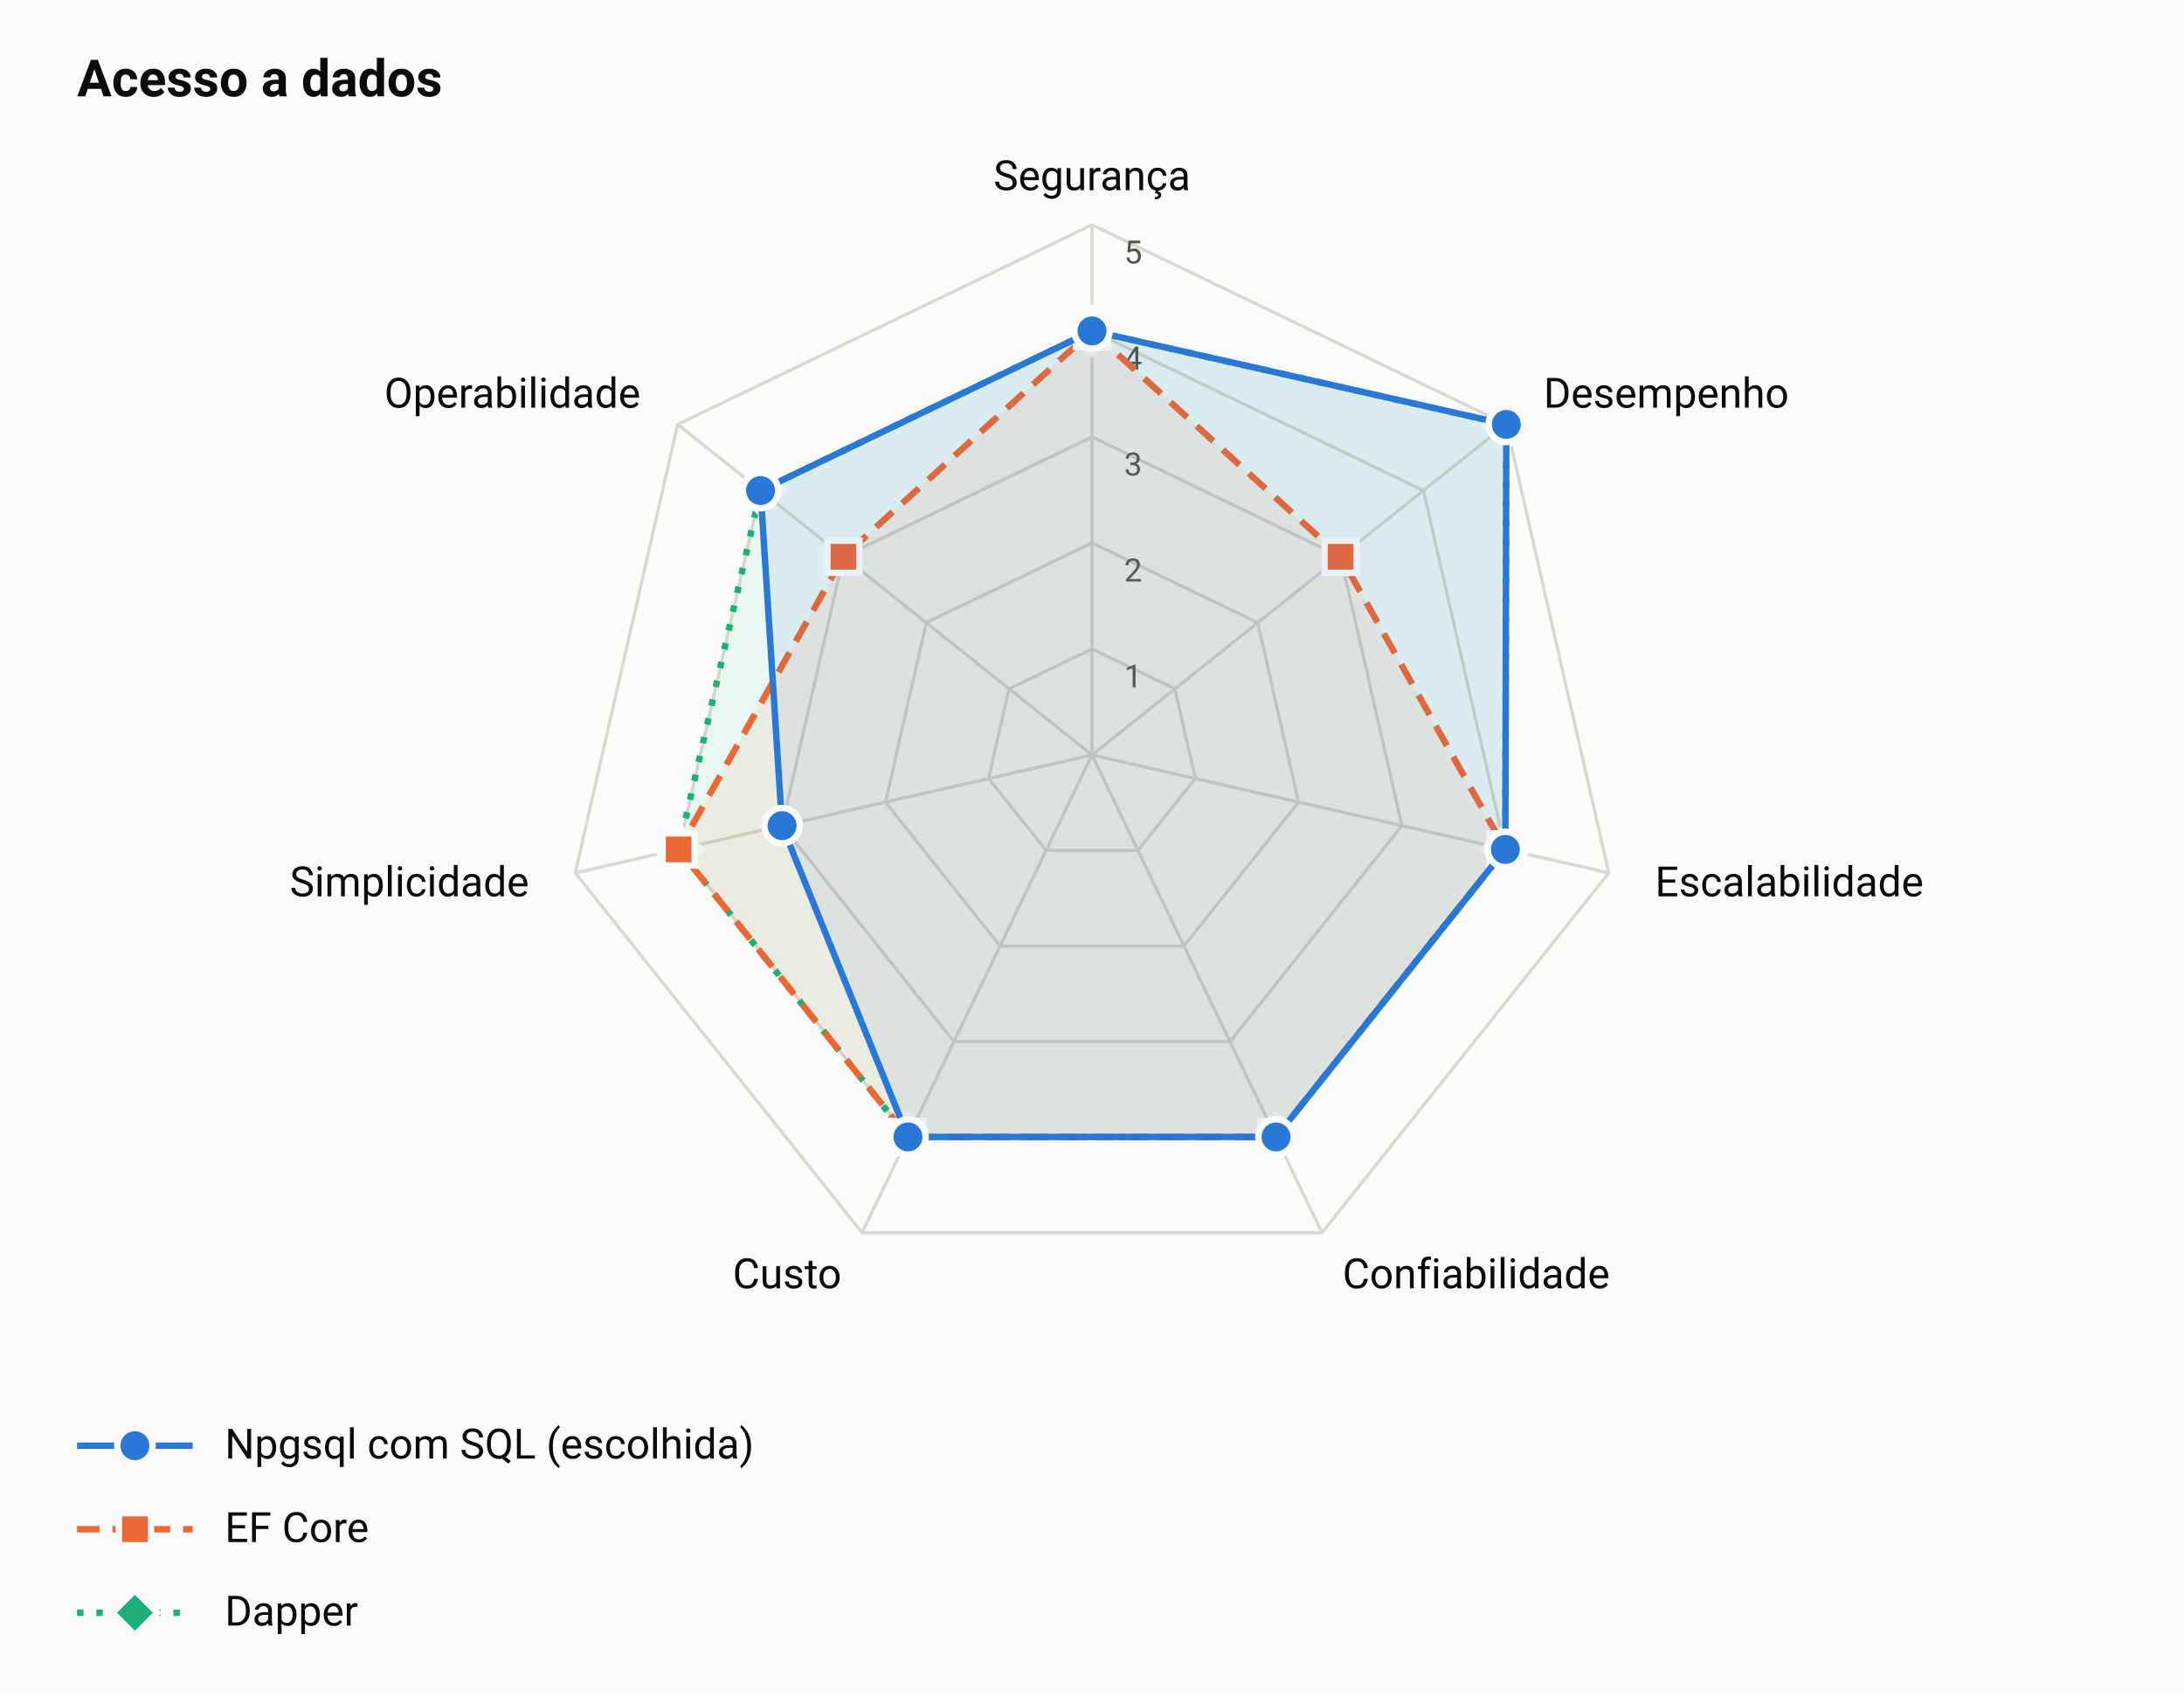
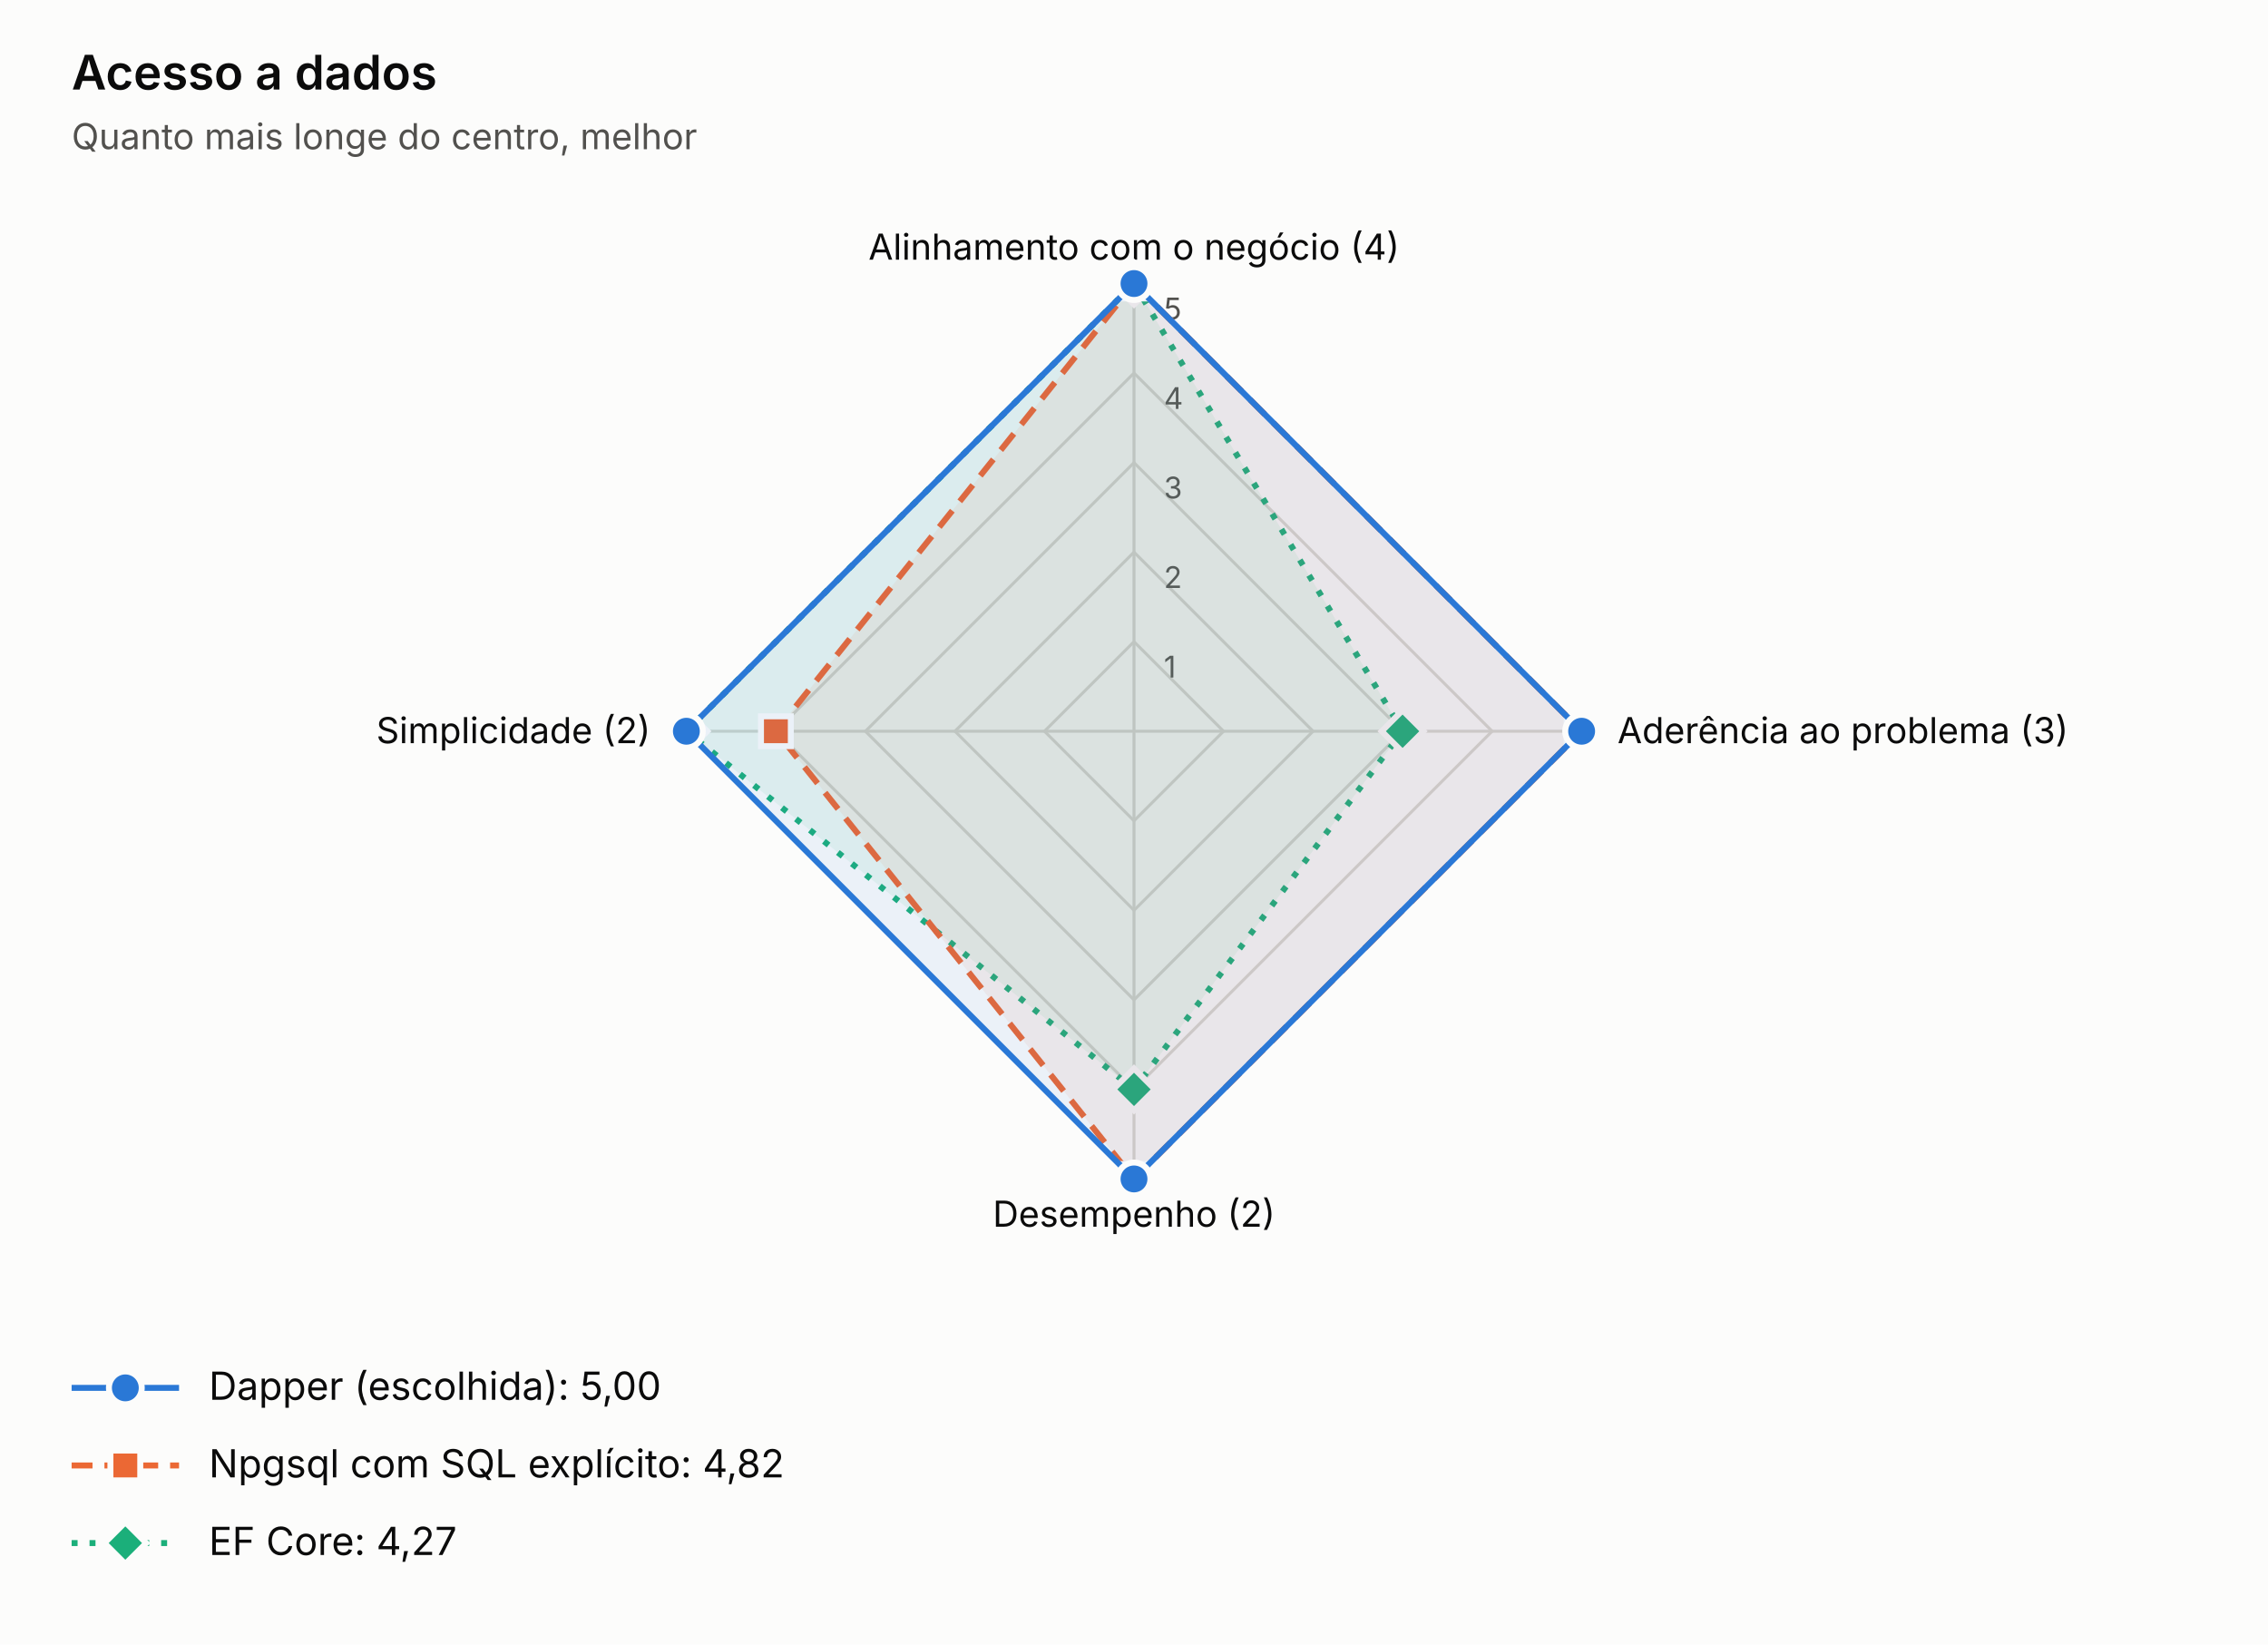
- <svg xmlns="http://www.w3.org/2000/svg" viewBox="0 0 680 528" role="img" aria-label="Acesso a dados" font-family="-apple-system, 'Segoe UI', Roboto, Helvetica, Arial, sans-serif">
-   <rect width="680" height="528" fill="#fcfcfb" />
+ <svg xmlns="http://www.w3.org/2000/svg" viewBox="0 0 760 551" role="img" aria-label="Acesso a dados" font-family="-apple-system, BlinkMacSystemFont, 'Segoe UI', sans-serif">
+   <rect width="760" height="551" fill="#fcfcfb" />
  <text x="24" y="30" font-size="16" font-weight="600" fill="#0b0b0b">Acesso a dados</text>
-   <polygon points="340.0,202.0 365.8,214.4 372.2,242.3 354.3,264.7 325.7,264.7 307.8,242.3 314.2,214.4" fill="none" stroke="#d9d8d3" stroke-width="1" />
-   <text x="350.0" y="214.0" font-size="10" fill="#52514e">1</text>
-   <polygon points="340.0,169.0 391.6,193.8 404.3,249.7 368.6,294.5 311.4,294.5 275.7,249.7 288.4,193.8" fill="none" stroke="#d9d8d3" stroke-width="1" />
-   <text x="350.0" y="181.0" font-size="10" fill="#52514e">2</text>
-   <polygon points="340.0,136.0 417.4,173.3 436.5,257.0 383.0,324.2 297.0,324.2 243.5,257.0 262.6,173.3" fill="none" stroke="#d9d8d3" stroke-width="1" />
-   <text x="350.0" y="148.0" font-size="10" fill="#52514e">3</text>
-   <polygon points="340.0,103.0 443.2,152.7 468.7,264.4 397.3,353.9 282.7,353.9 211.3,264.4 236.8,152.7" fill="none" stroke="#d9d8d3" stroke-width="1" />
-   <text x="350.0" y="115.0" font-size="10" fill="#52514e">4</text>
-   <polygon points="340.0,70.0 469.0,132.1 500.9,271.7 411.6,383.7 268.4,383.7 179.1,271.7 211.0,132.1" fill="none" stroke="#d9d8d3" stroke-width="1" />
-   <text x="350.0" y="82.0" font-size="10" fill="#52514e">5</text>
-   <line x1="340" y1="235" x2="340.0" y2="70.0" stroke="#d9d8d3" stroke-width="1" />
-   <text x="340.0" y="59.2" text-anchor="middle" font-size="13" fill="#0b0b0b">Segurança</text>
-   <line x1="340" y1="235" x2="469.0" y2="132.1" stroke="#d9d8d3" stroke-width="1" />
-   <text x="480.6" y="126.9" text-anchor="start" font-size="13" fill="#0b0b0b">Desempenho</text>
-   <line x1="340" y1="235" x2="500.9" y2="271.7" stroke="#d9d8d3" stroke-width="1" />
-   <text x="515.3" y="279.0" text-anchor="start" font-size="13" fill="#0b0b0b">Escalabilidade</text>
-   <line x1="340" y1="235" x2="411.6" y2="383.7" stroke="#d9d8d3" stroke-width="1" />
-   <text x="418.0" y="401.0" text-anchor="start" font-size="13" fill="#0b0b0b">Confiabilidade</text>
-   <line x1="340" y1="235" x2="268.4" y2="383.7" stroke="#d9d8d3" stroke-width="1" />
-   <text x="262.0" y="401.0" text-anchor="end" font-size="13" fill="#0b0b0b">Custo</text>
-   <line x1="340" y1="235" x2="179.1" y2="271.7" stroke="#d9d8d3" stroke-width="1" />
-   <text x="164.7" y="279.0" text-anchor="end" font-size="13" fill="#0b0b0b">Simplicidade</text>
-   <line x1="340" y1="235" x2="211.0" y2="132.1" stroke="#d9d8d3" stroke-width="1" />
-   <text x="199.4" y="126.9" text-anchor="end" font-size="13" fill="#0b0b0b">Operabilidade</text>
-   <polygon points="340.0,103.0 469.0,132.1 468.7,264.4 397.3,353.9 282.7,353.9 211.3,264.4 236.8,152.7" fill="#1baf7a" fill-opacity="0.08" stroke="#1baf7a" stroke-width="2" stroke-linejoin="round" stroke-dasharray="2 4" />
-   <polygon points="340.0,96.0 347.0,103.0 340.0,110.0 333.0,103.0" fill="#1baf7a" stroke="#fcfcfb" stroke-width="2" />
-   <polygon points="469.0,125.1 476.0,132.1 469.0,139.1 462.0,132.1" fill="#1baf7a" stroke="#fcfcfb" stroke-width="2" />
-   <polygon points="468.7,257.4 475.7,264.4 468.7,271.4 461.7,264.4" fill="#1baf7a" stroke="#fcfcfb" stroke-width="2" />
-   <polygon points="397.3,346.9 404.3,353.9 397.3,360.9 390.3,353.9" fill="#1baf7a" stroke="#fcfcfb" stroke-width="2" />
-   <polygon points="282.7,346.9 289.7,353.9 282.7,360.9 275.7,353.9" fill="#1baf7a" stroke="#fcfcfb" stroke-width="2" />
-   <polygon points="211.3,257.4 218.3,264.4 211.3,271.4 204.3,264.4" fill="#1baf7a" stroke="#fcfcfb" stroke-width="2" />
-   <polygon points="236.8,145.7 243.8,152.7 236.8,159.7 229.8,152.7" fill="#1baf7a" stroke="#fcfcfb" stroke-width="2" />
-   <polygon points="340.0,103.0 417.4,173.3 468.7,264.4 397.3,353.9 282.7,353.9 211.3,264.4 262.6,173.3" fill="#eb6834" fill-opacity="0.08" stroke="#eb6834" stroke-width="2" stroke-linejoin="round" stroke-dasharray="7 4" />
-   <rect x="335.0" y="98.0" width="10" height="10" fill="#eb6834" stroke="#fcfcfb" stroke-width="2" />
-   <rect x="412.4" y="168.3" width="10" height="10" fill="#eb6834" stroke="#fcfcfb" stroke-width="2" />
-   <rect x="463.7" y="259.4" width="10" height="10" fill="#eb6834" stroke="#fcfcfb" stroke-width="2" />
-   <rect x="392.3" y="348.9" width="10" height="10" fill="#eb6834" stroke="#fcfcfb" stroke-width="2" />
-   <rect x="277.7" y="348.9" width="10" height="10" fill="#eb6834" stroke="#fcfcfb" stroke-width="2" />
-   <rect x="206.3" y="259.4" width="10" height="10" fill="#eb6834" stroke="#fcfcfb" stroke-width="2" />
-   <rect x="257.6" y="168.3" width="10" height="10" fill="#eb6834" stroke="#fcfcfb" stroke-width="2" />
-   <polygon points="340.0,103.0 469.0,132.1 468.7,264.4 397.3,353.9 282.7,353.9 243.5,257.0 236.8,152.7" fill="#2a78d6" fill-opacity="0.08" stroke="#2a78d6" stroke-width="2" stroke-linejoin="round" />
-   <circle cx="340.0" cy="103.0" r="5.5" fill="#2a78d6" stroke="#fcfcfb" stroke-width="2" />
-   <circle cx="469.0" cy="132.1" r="5.5" fill="#2a78d6" stroke="#fcfcfb" stroke-width="2" />
-   <circle cx="468.7" cy="264.4" r="5.5" fill="#2a78d6" stroke="#fcfcfb" stroke-width="2" />
-   <circle cx="397.3" cy="353.9" r="5.5" fill="#2a78d6" stroke="#fcfcfb" stroke-width="2" />
-   <circle cx="282.7" cy="353.9" r="5.5" fill="#2a78d6" stroke="#fcfcfb" stroke-width="2" />
-   <circle cx="243.5" cy="257.0" r="5.5" fill="#2a78d6" stroke="#fcfcfb" stroke-width="2" />
-   <circle cx="236.8" cy="152.7" r="5.5" fill="#2a78d6" stroke="#fcfcfb" stroke-width="2" />
-   <line x1="24" y1="450" x2="60" y2="450" stroke="#2a78d6" stroke-width="2" />
-   <circle cx="42.0" cy="450.0" r="5.5" fill="#2a78d6" stroke="#fcfcfb" stroke-width="2" />
-   <text x="70" y="454" font-size="13" fill="#0b0b0b">Npgsql com SQL (escolhida)</text>
-   <line x1="24" y1="476" x2="60" y2="476" stroke="#eb6834" stroke-width="2" stroke-dasharray="7 4" />
-   <rect x="37.0" y="471.0" width="10" height="10" fill="#eb6834" stroke="#fcfcfb" stroke-width="2" />
-   <text x="70" y="480" font-size="13" fill="#0b0b0b">EF Core</text>
-   <line x1="24" y1="502" x2="60" y2="502" stroke="#1baf7a" stroke-width="2" stroke-dasharray="2 4" />
-   <polygon points="42.0,495.0 49.0,502.0 42.0,509.0 35.0,502.0" fill="#1baf7a" stroke="#fcfcfb" stroke-width="2" />
-   <text x="70" y="506" font-size="13" fill="#0b0b0b">Dapper</text>
+   <text x="24" y="50" font-size="12" fill="#52514e">Quanto mais longe do centro, melhor</text>
+   <polygon points="380.0,215.0 410.0,245.0 380.0,275.0 350.0,245.0" fill="none" stroke="#d9d8d3" stroke-width="1" />
+   <text x="390.0" y="227.0" font-size="10" fill="#52514e">1</text>
+   <polygon points="380.0,185.0 440.0,245.0 380.0,305.0 320.0,245.0" fill="none" stroke="#d9d8d3" stroke-width="1" />
+   <text x="390.0" y="197.0" font-size="10" fill="#52514e">2</text>
+   <polygon points="380.0,155.0 470.0,245.0 380.0,335.0 290.0,245.0" fill="none" stroke="#d9d8d3" stroke-width="1" />
+   <text x="390.0" y="167.0" font-size="10" fill="#52514e">3</text>
+   <polygon points="380.0,125.0 500.0,245.0 380.0,365.0 260.0,245.0" fill="none" stroke="#d9d8d3" stroke-width="1" />
+   <text x="390.0" y="137.0" font-size="10" fill="#52514e">4</text>
+   <polygon points="380.0,95.0 530.0,245.0 380.0,395.0 230.0,245.0" fill="none" stroke="#d9d8d3" stroke-width="1" />
+   <text x="390.0" y="107.0" font-size="10" fill="#52514e">5</text>
+   <line x1="380" y1="245" x2="380.0" y2="95.0" stroke="#d9d8d3" stroke-width="1" />
+   <text x="380.0" y="87.0" text-anchor="middle" font-size="12" fill="#0b0b0b">Alinhamento com o negócio (4)</text>
+   <line x1="380" y1="245" x2="530.0" y2="245.0" stroke="#d9d8d3" stroke-width="1" />
+   <text x="542.0" y="249.0" text-anchor="start" font-size="12" fill="#0b0b0b">Aderência ao problema (3)</text>
+   <line x1="380" y1="245" x2="380.0" y2="395.0" stroke="#d9d8d3" stroke-width="1" />
+   <text x="380.0" y="411.0" text-anchor="middle" font-size="12" fill="#0b0b0b">Desempenho (2)</text>
+   <line x1="380" y1="245" x2="230.0" y2="245.0" stroke="#d9d8d3" stroke-width="1" />
+   <text x="218.0" y="249.0" text-anchor="end" font-size="12" fill="#0b0b0b">Simplicidade (2)</text>
+   <polygon points="380.0,95.0 470.0,245.0 380.0,365.0 230.0,245.0" fill="#1baf7a" fill-opacity="0.08" stroke="#1baf7a" stroke-width="2" stroke-linejoin="round" stroke-dasharray="2 4" />
+   <polygon points="380.0,88.0 387.0,95.0 380.0,102.0 373.0,95.0" fill="#1baf7a" stroke="#fcfcfb" stroke-width="2" />
+   <polygon points="470.0,238.0 477.0,245.0 470.0,252.0 463.0,245.0" fill="#1baf7a" stroke="#fcfcfb" stroke-width="2" />
+   <polygon points="380.0,358.0 387.0,365.0 380.0,372.0 373.0,365.0" fill="#1baf7a" stroke="#fcfcfb" stroke-width="2" />
+   <polygon points="230.0,238.0 237.0,245.0 230.0,252.0 223.0,245.0" fill="#1baf7a" stroke="#fcfcfb" stroke-width="2" />
+   <polygon points="380.0,95.0 530.0,245.0 380.0,395.0 260.0,245.0" fill="#eb6834" fill-opacity="0.08" stroke="#eb6834" stroke-width="2" stroke-linejoin="round" stroke-dasharray="7 4" />
+   <rect x="375.0" y="90.0" width="10" height="10" fill="#eb6834" stroke="#fcfcfb" stroke-width="2" />
+   <rect x="525.0" y="240.0" width="10" height="10" fill="#eb6834" stroke="#fcfcfb" stroke-width="2" />
+   <rect x="375.0" y="390.0" width="10" height="10" fill="#eb6834" stroke="#fcfcfb" stroke-width="2" />
+   <rect x="255.0" y="240.0" width="10" height="10" fill="#eb6834" stroke="#fcfcfb" stroke-width="2" />
+   <polygon points="380.0,95.0 530.0,245.0 380.0,395.0 230.0,245.0" fill="#2a78d6" fill-opacity="0.08" stroke="#2a78d6" stroke-width="2" stroke-linejoin="round" />
+   <circle cx="380.0" cy="95.0" r="5.5" fill="#2a78d6" stroke="#fcfcfb" stroke-width="2" />
+   <circle cx="530.0" cy="245.0" r="5.5" fill="#2a78d6" stroke="#fcfcfb" stroke-width="2" />
+   <circle cx="380.0" cy="395.0" r="5.5" fill="#2a78d6" stroke="#fcfcfb" stroke-width="2" />
+   <circle cx="230.0" cy="245.0" r="5.5" fill="#2a78d6" stroke="#fcfcfb" stroke-width="2" />
+   <line x1="24" y1="465" x2="60" y2="465" stroke="#2a78d6" stroke-width="2" />
+   <circle cx="42.0" cy="465.0" r="5.5" fill="#2a78d6" stroke="#fcfcfb" stroke-width="2" />
+   <text x="70" y="469" font-size="13" fill="#0b0b0b">Dapper (escolhida): 5,00</text>
+   <line x1="24" y1="491" x2="60" y2="491" stroke="#eb6834" stroke-width="2" stroke-dasharray="7 4" />
+   <rect x="37.0" y="486.0" width="10" height="10" fill="#eb6834" stroke="#fcfcfb" stroke-width="2" />
+   <text x="70" y="495" font-size="13" fill="#0b0b0b">Npgsql com SQL explícito: 4,82</text>
+   <line x1="24" y1="517" x2="60" y2="517" stroke="#1baf7a" stroke-width="2" stroke-dasharray="2 4" />
+   <polygon points="42.0,510.0 49.0,517.0 42.0,524.0 35.0,517.0" fill="#1baf7a" stroke="#fcfcfb" stroke-width="2" />
+   <text x="70" y="521" font-size="13" fill="#0b0b0b">EF Core: 4,27</text>
</svg>
